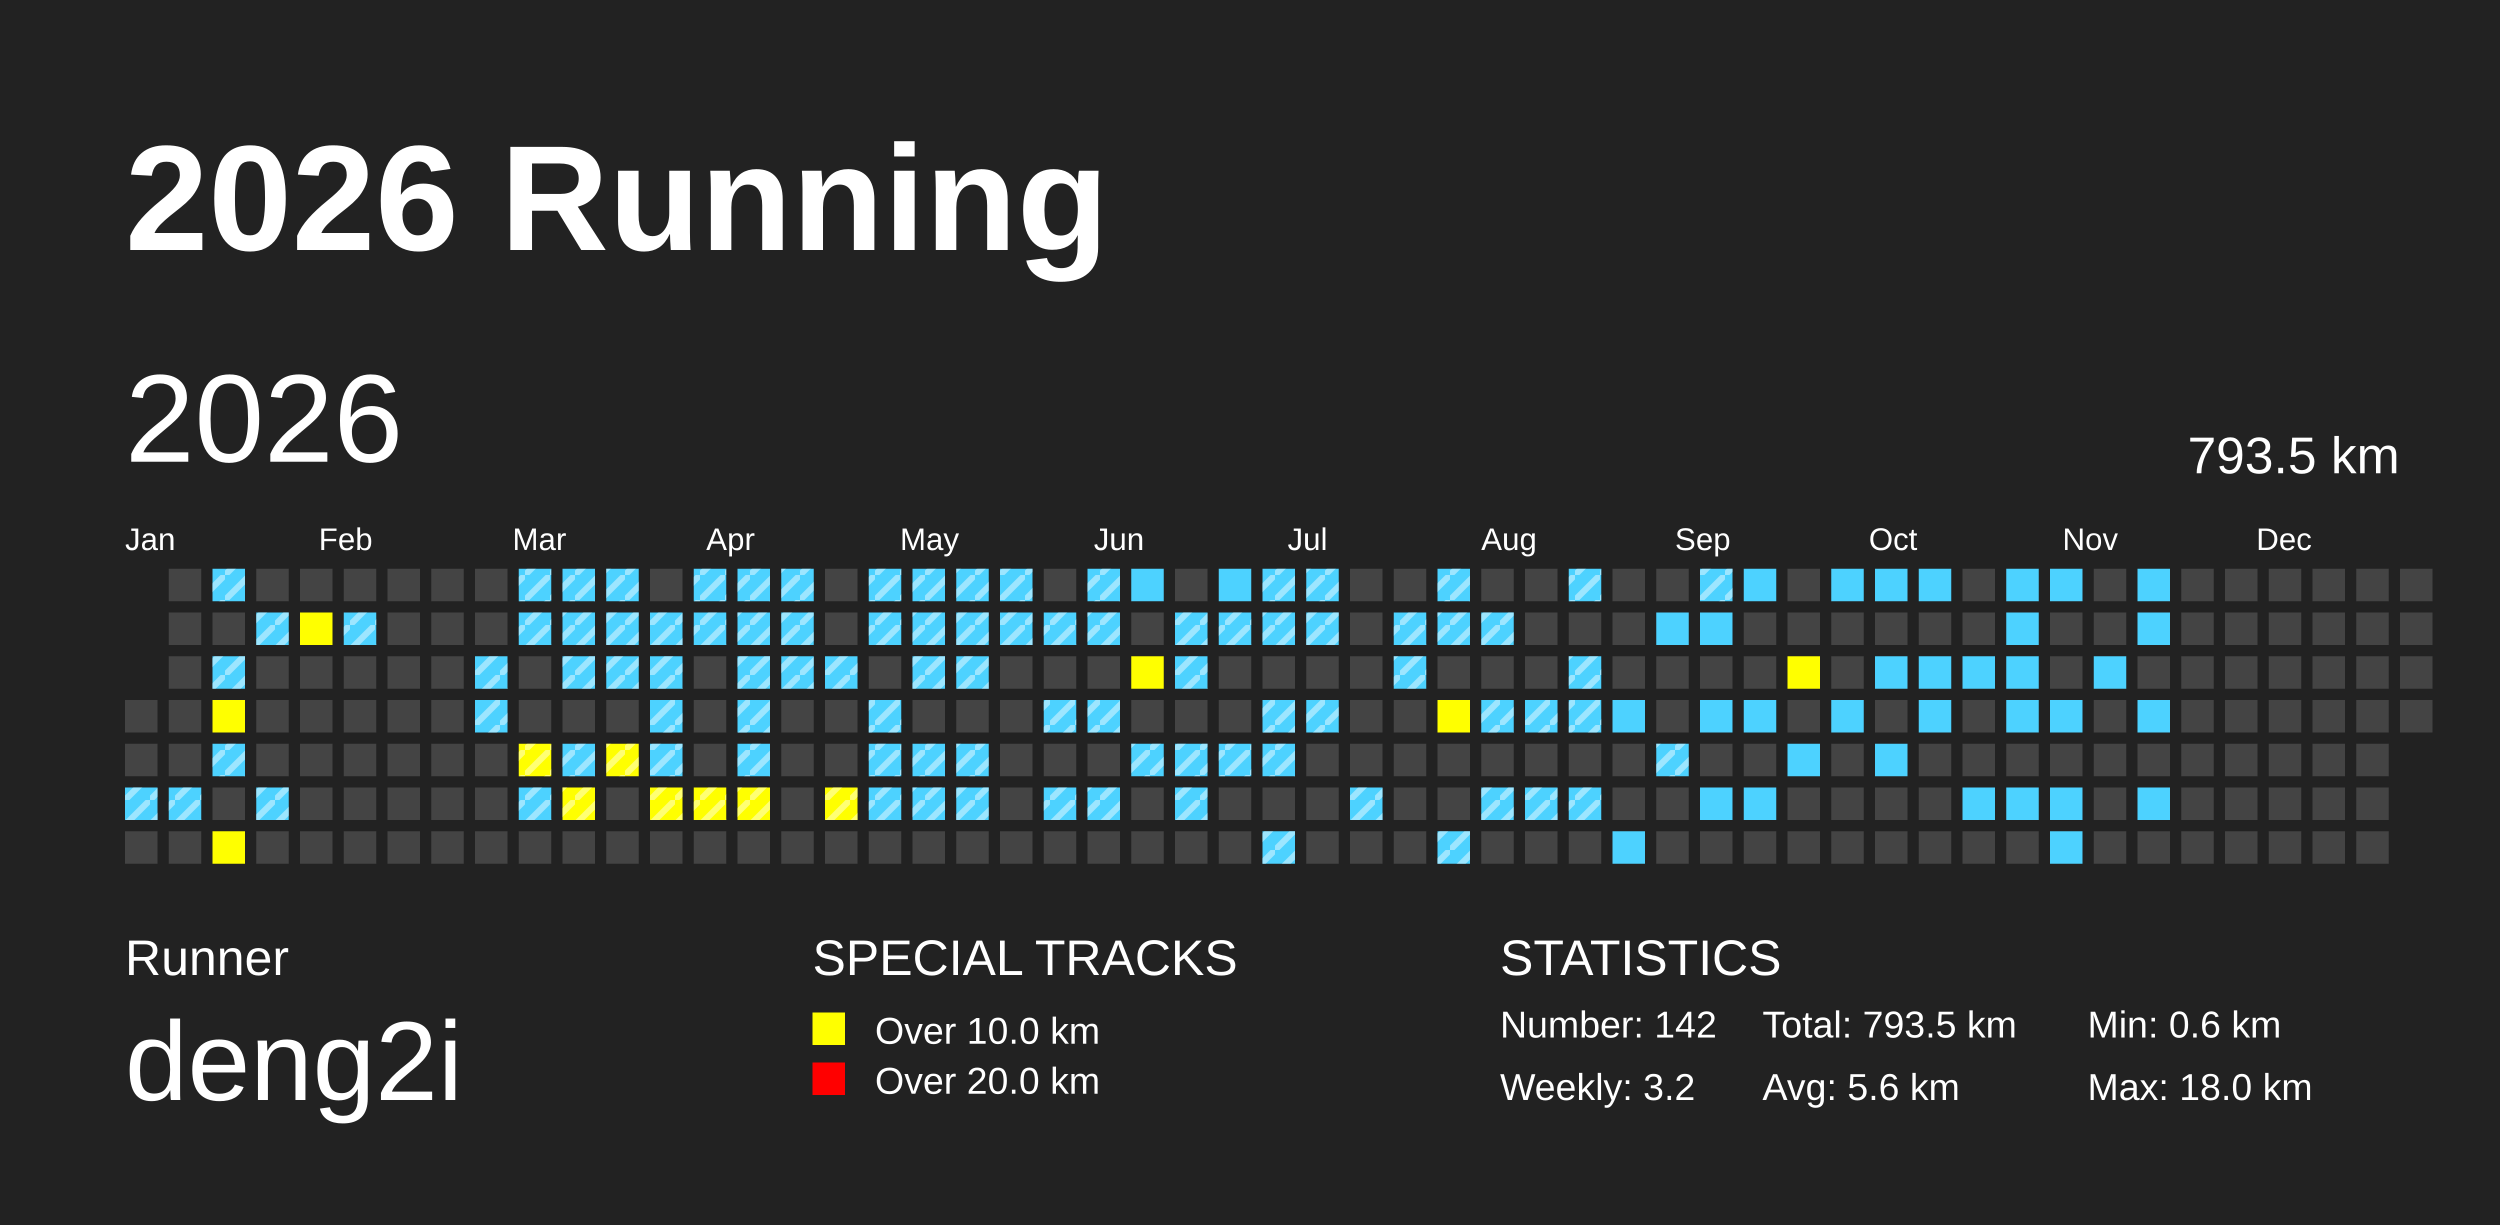
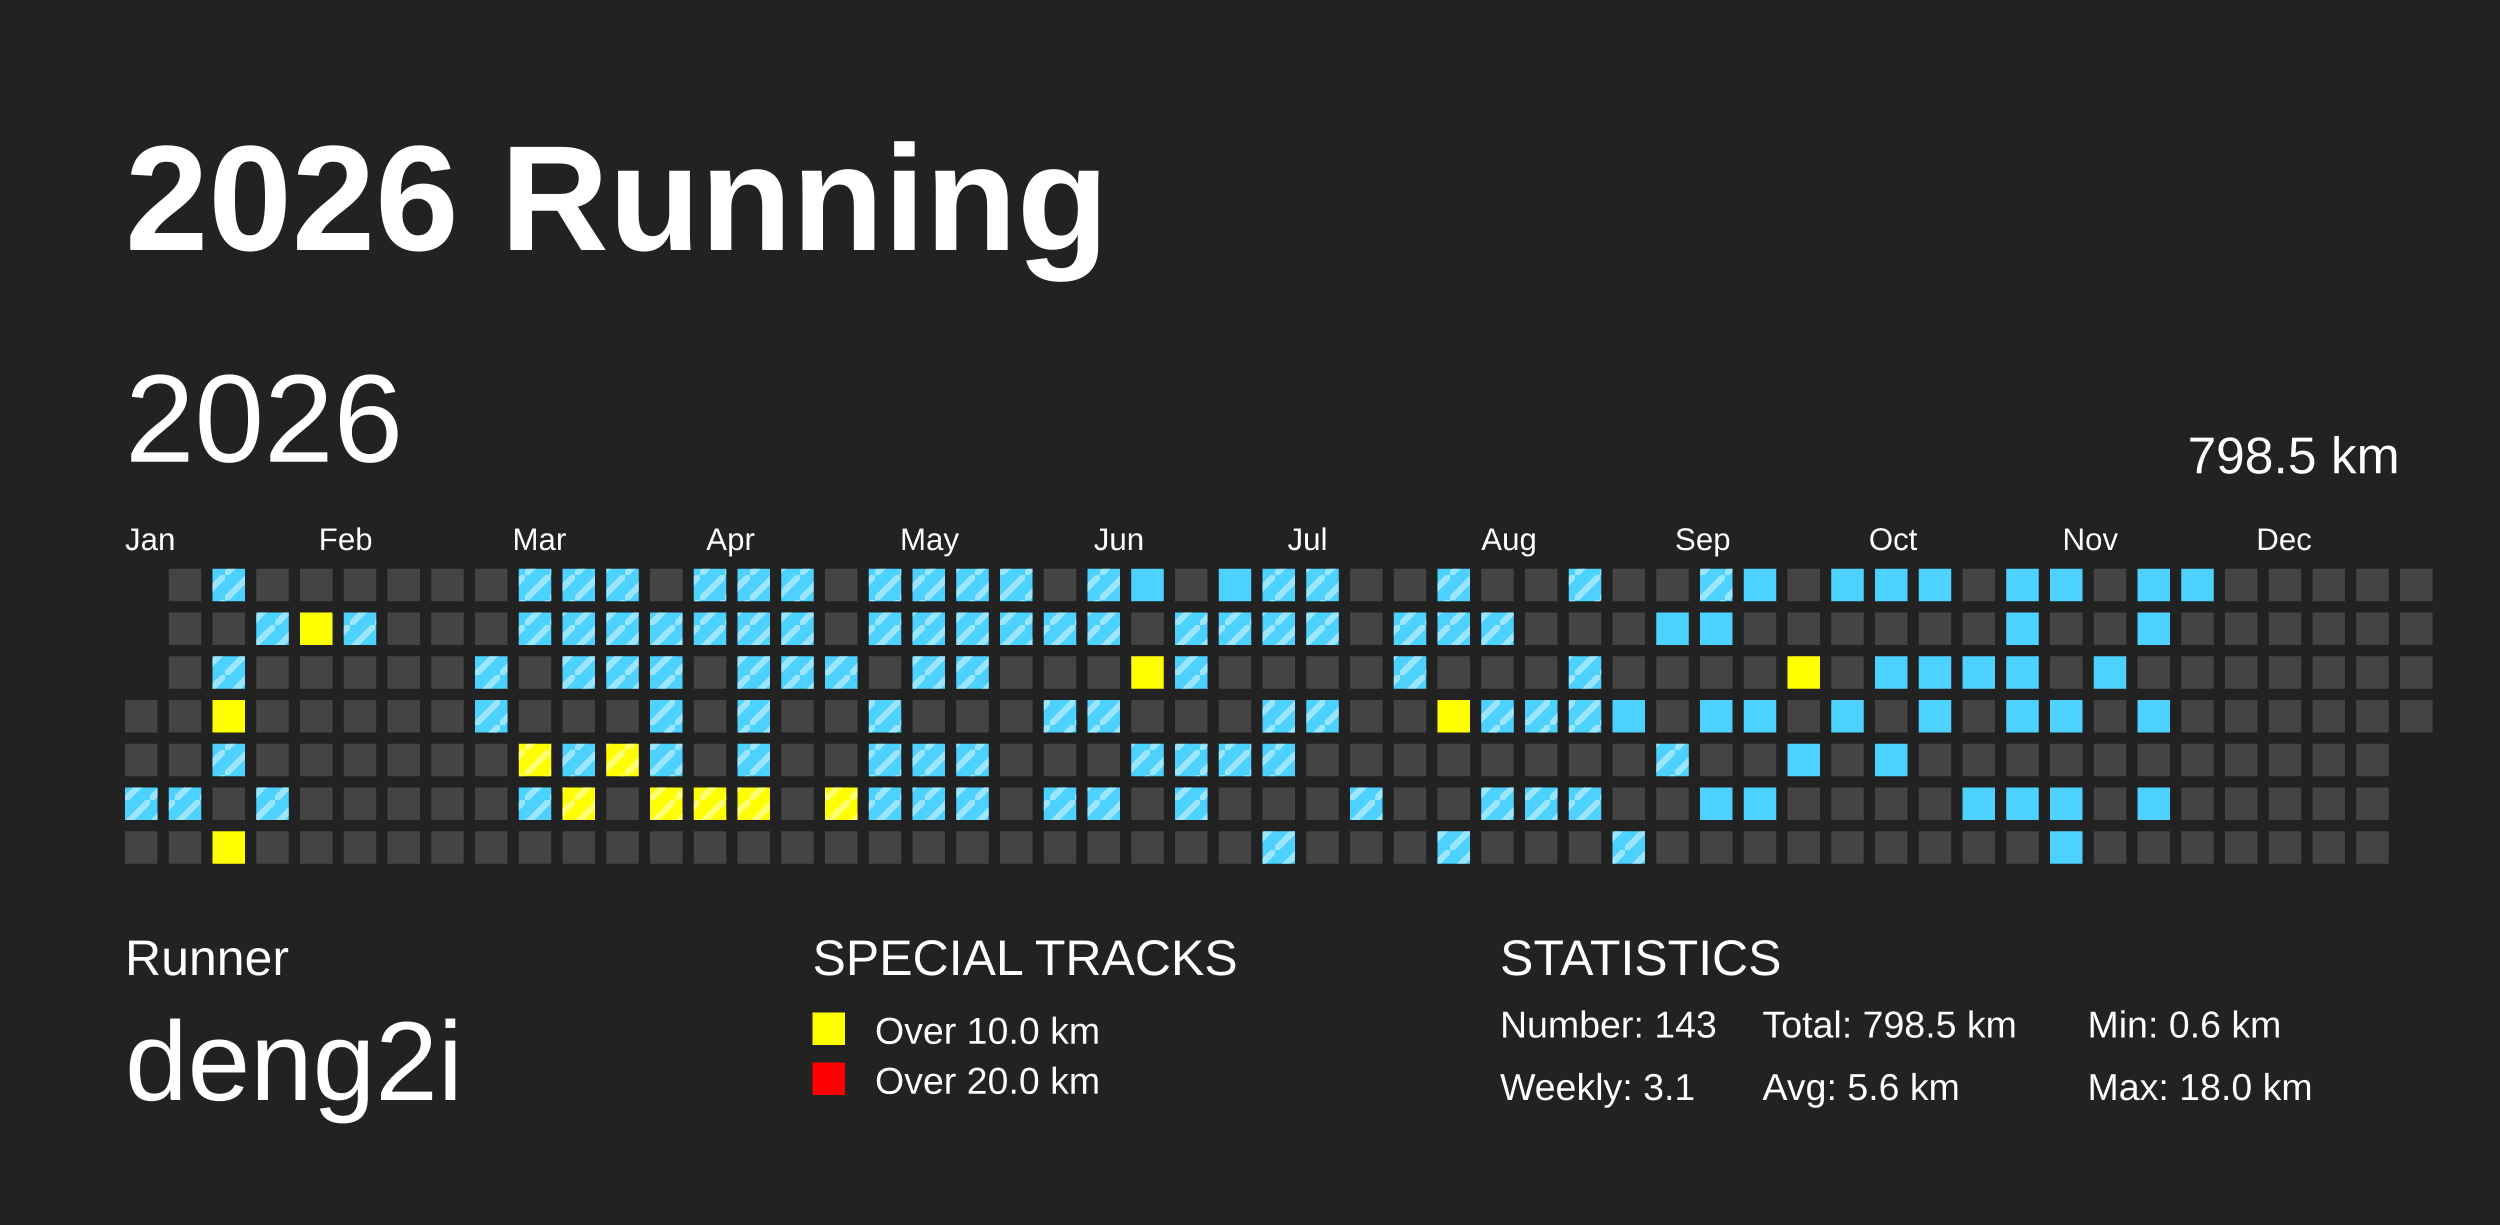
<svg xmlns="http://www.w3.org/2000/svg" baseProfile="full" height="98mm" version="1.1" viewBox="0,0,200,98" width="200mm">
  <defs>
    <pattern height="2" id="indoor-stripe" patternUnits="userSpaceOnUse" width="2">
      <line stroke="white" stroke-opacity="0.45" stroke-width="0.5" x1="0" x2="2" y1="2" y2="0" />
    </pattern>
  </defs>
  <rect fill="#222222" height="98" width="200" x="0" y="0" />
  <text fill="#FFFFFF" style="font-size:12px; font-family:Arial; font-weight:bold;" x="10" y="20">2026 Running</text>
  <text fill="#FFFFFF" style="font-size:4px; font-family:Arial" x="10" y="78">Runner</text>
  <text fill="#FFFFFF" style="font-size:9px; font-family:Arial" x="10" y="88">deng2i</text>
  <text fill="#FFFFFF" style="font-size:4px; font-family:Arial" x="65" y="78">SPECIAL TRACKS</text>
  <rect fill="yellow" height="2.6" width="2.6" x="65" y="81" />
  <text fill="#FFFFFF" style="font-size:3px; font-family:Arial" x="70" y="83.5">Over 10.0 km</text>
  <rect fill="red" height="2.6" width="2.6" x="65" y="85" />
  <text fill="#FFFFFF" style="font-size:3px; font-family:Arial" x="70" y="87.5">Over 20.0 km</text>
  <text fill="#FFFFFF" style="font-size:4px; font-family:Arial" x="120" y="78">STATISTICS</text>
-   <text fill="#FFFFFF" style="font-size:3px; font-family:Arial" x="120" y="83">Number: 142</text>
-   <text fill="#FFFFFF" style="font-size:3px; font-family:Arial" x="120" y="88">Weekly: 3.2</text>
-   <text fill="#FFFFFF" style="font-size:3px; font-family:Arial" x="141" y="83">Total: 793.5 km</text>
+   <text fill="#FFFFFF" style="font-size:3px; font-family:Arial" x="120" y="83">Number: 143</text>
+   <text fill="#FFFFFF" style="font-size:3px; font-family:Arial" x="120" y="88">Weekly: 3.1</text>
+   <text fill="#FFFFFF" style="font-size:3px; font-family:Arial" x="141" y="83">Total: 798.5 km</text>
  <text fill="#FFFFFF" style="font-size:3px; font-family:Arial" x="141" y="88">Avg: 5.6 km</text>
  <text fill="#FFFFFF" style="font-size:3px; font-family:Arial" x="167" y="83">Min: 0.6 km</text>
  <text fill="#FFFFFF" style="font-size:3px; font-family:Arial" x="167" y="88">Max: 18.0 km</text>
  <text dominant-baseline="hanging" fill="#FFFFFF" style="font-size:10.0px; font-family:Arial;" x="10" y="30">2026</text>
-   <text dominant-baseline="hanging" fill="#FFFFFF" style="font-size:4.125px; font-family:Arial;" x="175" y="35">793.5 km</text>
+   <text dominant-baseline="hanging" fill="#FFFFFF" style="font-size:4.125px; font-family:Arial;" x="175" y="35">798.5 km</text>
  <text fill="#FFFFFF" style="font-size:2.5px; font-family:Arial" x="10.0" y="44">Jan</text>
  <text fill="#FFFFFF" style="font-size:2.5px; font-family:Arial" x="25.5" y="44">Feb</text>
  <text fill="#FFFFFF" style="font-size:2.5px; font-family:Arial" x="41.0" y="44">Mar</text>
  <text fill="#FFFFFF" style="font-size:2.5px; font-family:Arial" x="56.5" y="44">Apr</text>
  <text fill="#FFFFFF" style="font-size:2.5px; font-family:Arial" x="72.0" y="44">May</text>
  <text fill="#FFFFFF" style="font-size:2.5px; font-family:Arial" x="87.5" y="44">Jun</text>
  <text fill="#FFFFFF" style="font-size:2.5px; font-family:Arial" x="103.0" y="44">Jul</text>
  <text fill="#FFFFFF" style="font-size:2.5px; font-family:Arial" x="118.5" y="44">Aug</text>
  <text fill="#FFFFFF" style="font-size:2.5px; font-family:Arial" x="134.0" y="44">Sep</text>
  <text fill="#FFFFFF" style="font-size:2.5px; font-family:Arial" x="149.5" y="44">Oct</text>
  <text fill="#FFFFFF" style="font-size:2.5px; font-family:Arial" x="165.0" y="44">Nov</text>
  <text fill="#FFFFFF" style="font-size:2.5px; font-family:Arial" x="180.5" y="44">Dec</text>
  <rect fill="#444444" height="2.6" width="2.6" x="10.0" y="56.0" />
  <rect fill="#444444" height="2.6" width="2.6" x="10.0" y="59.5" />
  <rect fill="#4DD2FF" height="2.6" width="2.6" x="10.0" y="63.0" />
  <rect fill="url(#indoor-stripe)" height="2.6" style="pointer-events: none;" width="2.6" x="10.0" y="63.0" />
  <rect fill="#444444" height="2.6" width="2.6" x="10.0" y="66.5" />
  <rect fill="#444444" height="2.6" width="2.6" x="13.5" y="45.5" />
  <rect fill="#444444" height="2.6" width="2.6" x="13.5" y="49.0" />
  <rect fill="#444444" height="2.6" width="2.6" x="13.5" y="52.5" />
  <rect fill="#444444" height="2.6" width="2.6" x="13.5" y="56.0" />
  <rect fill="#444444" height="2.6" width="2.6" x="13.5" y="59.5" />
  <rect fill="#4DD2FF" height="2.6" width="2.6" x="13.5" y="63.0" />
  <rect fill="url(#indoor-stripe)" height="2.6" style="pointer-events: none;" width="2.6" x="13.5" y="63.0" />
  <rect fill="#444444" height="2.6" width="2.6" x="13.5" y="66.5" />
  <rect fill="#4DD2FF" height="2.6" width="2.6" x="17.0" y="45.5" />
  <rect fill="url(#indoor-stripe)" height="2.6" style="pointer-events: none;" width="2.6" x="17.0" y="45.5" />
  <rect fill="#444444" height="2.6" width="2.6" x="17.0" y="49.0" />
  <rect fill="#4DD2FF" height="2.6" width="2.6" x="17.0" y="52.5" />
  <rect fill="url(#indoor-stripe)" height="2.6" style="pointer-events: none;" width="2.6" x="17.0" y="52.5" />
  <rect fill="yellow" height="2.6" width="2.6" x="17.0" y="56.0" />
  <rect fill="#4DD2FF" height="2.6" width="2.6" x="17.0" y="59.5" />
  <rect fill="url(#indoor-stripe)" height="2.6" style="pointer-events: none;" width="2.6" x="17.0" y="59.5" />
  <rect fill="#444444" height="2.6" width="2.6" x="17.0" y="63.0" />
  <rect fill="yellow" height="2.6" width="2.6" x="17.0" y="66.5" />
  <rect fill="#444444" height="2.6" width="2.6" x="20.5" y="45.5" />
  <rect fill="#4DD2FF" height="2.6" width="2.6" x="20.5" y="49.0" />
  <rect fill="url(#indoor-stripe)" height="2.6" style="pointer-events: none;" width="2.6" x="20.5" y="49.0" />
  <rect fill="#444444" height="2.6" width="2.6" x="20.5" y="52.5" />
  <rect fill="#444444" height="2.6" width="2.6" x="20.5" y="56.0" />
  <rect fill="#444444" height="2.6" width="2.6" x="20.5" y="59.5" />
  <rect fill="#4DD2FF" height="2.6" width="2.6" x="20.5" y="63.0" />
  <rect fill="url(#indoor-stripe)" height="2.6" style="pointer-events: none;" width="2.6" x="20.5" y="63.0" />
  <rect fill="#444444" height="2.6" width="2.6" x="20.5" y="66.5" />
  <rect fill="#444444" height="2.6" width="2.6" x="24.0" y="45.5" />
  <rect fill="yellow" height="2.6" width="2.6" x="24.0" y="49.0" />
  <rect fill="#444444" height="2.6" width="2.6" x="24.0" y="52.5" />
  <rect fill="#444444" height="2.6" width="2.6" x="24.0" y="56.0" />
  <rect fill="#444444" height="2.6" width="2.6" x="24.0" y="59.5" />
  <rect fill="#444444" height="2.6" width="2.6" x="24.0" y="63.0" />
  <rect fill="#444444" height="2.6" width="2.6" x="24.0" y="66.5" />
  <rect fill="#444444" height="2.6" width="2.6" x="27.5" y="45.5" />
  <rect fill="#4DD2FF" height="2.6" width="2.6" x="27.5" y="49.0" />
  <rect fill="url(#indoor-stripe)" height="2.6" style="pointer-events: none;" width="2.6" x="27.5" y="49.0" />
  <rect fill="#444444" height="2.6" width="2.6" x="27.5" y="52.5" />
  <rect fill="#444444" height="2.6" width="2.6" x="27.5" y="56.0" />
  <rect fill="#444444" height="2.6" width="2.6" x="27.5" y="59.5" />
  <rect fill="#444444" height="2.6" width="2.6" x="27.5" y="63.0" />
  <rect fill="#444444" height="2.6" width="2.6" x="27.5" y="66.5" />
  <rect fill="#444444" height="2.6" width="2.6" x="31.0" y="45.5" />
  <rect fill="#444444" height="2.6" width="2.6" x="31.0" y="49.0" />
  <rect fill="#444444" height="2.6" width="2.6" x="31.0" y="52.5" />
  <rect fill="#444444" height="2.6" width="2.6" x="31.0" y="56.0" />
  <rect fill="#444444" height="2.6" width="2.6" x="31.0" y="59.5" />
  <rect fill="#444444" height="2.6" width="2.6" x="31.0" y="63.0" />
  <rect fill="#444444" height="2.6" width="2.6" x="31.0" y="66.5" />
  <rect fill="#444444" height="2.6" width="2.6" x="34.5" y="45.5" />
  <rect fill="#444444" height="2.6" width="2.6" x="34.5" y="49.0" />
  <rect fill="#444444" height="2.6" width="2.6" x="34.5" y="52.5" />
  <rect fill="#444444" height="2.6" width="2.6" x="34.5" y="56.0" />
  <rect fill="#444444" height="2.6" width="2.6" x="34.5" y="59.5" />
  <rect fill="#444444" height="2.6" width="2.6" x="34.5" y="63.0" />
  <rect fill="#444444" height="2.6" width="2.6" x="34.5" y="66.5" />
  <rect fill="#444444" height="2.6" width="2.6" x="38.0" y="45.5" />
  <rect fill="#444444" height="2.6" width="2.6" x="38.0" y="49.0" />
  <rect fill="#4DD2FF" height="2.6" width="2.6" x="38.0" y="52.5" />
  <rect fill="url(#indoor-stripe)" height="2.6" style="pointer-events: none;" width="2.6" x="38.0" y="52.5" />
  <rect fill="#4DD2FF" height="2.6" width="2.6" x="38.0" y="56.0" />
  <rect fill="url(#indoor-stripe)" height="2.6" style="pointer-events: none;" width="2.6" x="38.0" y="56.0" />
  <rect fill="#444444" height="2.6" width="2.6" x="38.0" y="59.5" />
  <rect fill="#444444" height="2.6" width="2.6" x="38.0" y="63.0" />
  <rect fill="#444444" height="2.6" width="2.6" x="38.0" y="66.5" />
  <rect fill="#4DD2FF" height="2.6" width="2.6" x="41.5" y="45.5" />
  <rect fill="url(#indoor-stripe)" height="2.6" style="pointer-events: none;" width="2.6" x="41.5" y="45.5" />
  <rect fill="#4DD2FF" height="2.6" width="2.6" x="41.5" y="49.0" />
  <rect fill="url(#indoor-stripe)" height="2.6" style="pointer-events: none;" width="2.6" x="41.5" y="49.0" />
  <rect fill="#444444" height="2.6" width="2.6" x="41.5" y="52.5" />
  <rect fill="#444444" height="2.6" width="2.6" x="41.5" y="56.0" />
  <rect fill="yellow" height="2.6" width="2.6" x="41.5" y="59.5" />
  <rect fill="url(#indoor-stripe)" height="2.6" style="pointer-events: none;" width="2.6" x="41.5" y="59.5" />
  <rect fill="#4DD2FF" height="2.6" width="2.6" x="41.5" y="63.0" />
  <rect fill="url(#indoor-stripe)" height="2.6" style="pointer-events: none;" width="2.6" x="41.5" y="63.0" />
  <rect fill="#444444" height="2.6" width="2.6" x="41.5" y="66.5" />
  <rect fill="#4DD2FF" height="2.6" width="2.6" x="45.0" y="45.5" />
  <rect fill="url(#indoor-stripe)" height="2.6" style="pointer-events: none;" width="2.6" x="45.0" y="45.5" />
  <rect fill="#4DD2FF" height="2.6" width="2.6" x="45.0" y="49.0" />
  <rect fill="url(#indoor-stripe)" height="2.6" style="pointer-events: none;" width="2.6" x="45.0" y="49.0" />
  <rect fill="#4DD2FF" height="2.6" width="2.6" x="45.0" y="52.5" />
  <rect fill="url(#indoor-stripe)" height="2.6" style="pointer-events: none;" width="2.6" x="45.0" y="52.5" />
  <rect fill="#444444" height="2.6" width="2.6" x="45.0" y="56.0" />
  <rect fill="#4DD2FF" height="2.6" width="2.6" x="45.0" y="59.5" />
  <rect fill="url(#indoor-stripe)" height="2.6" style="pointer-events: none;" width="2.6" x="45.0" y="59.5" />
  <rect fill="yellow" height="2.6" width="2.6" x="45.0" y="63.0" />
  <rect fill="url(#indoor-stripe)" height="2.6" style="pointer-events: none;" width="2.6" x="45.0" y="63.0" />
  <rect fill="#444444" height="2.6" width="2.6" x="45.0" y="66.5" />
  <rect fill="#4DD2FF" height="2.6" width="2.6" x="48.5" y="45.5" />
  <rect fill="url(#indoor-stripe)" height="2.6" style="pointer-events: none;" width="2.6" x="48.5" y="45.5" />
  <rect fill="#4DD2FF" height="2.6" width="2.6" x="48.5" y="49.0" />
  <rect fill="url(#indoor-stripe)" height="2.6" style="pointer-events: none;" width="2.6" x="48.5" y="49.0" />
  <rect fill="#4DD2FF" height="2.6" width="2.6" x="48.5" y="52.5" />
  <rect fill="url(#indoor-stripe)" height="2.6" style="pointer-events: none;" width="2.6" x="48.5" y="52.5" />
  <rect fill="#444444" height="2.6" width="2.6" x="48.5" y="56.0" />
  <rect fill="yellow" height="2.6" width="2.6" x="48.5" y="59.5" />
  <rect fill="url(#indoor-stripe)" height="2.6" style="pointer-events: none;" width="2.6" x="48.5" y="59.5" />
  <rect fill="#444444" height="2.6" width="2.6" x="48.5" y="63.0" />
  <rect fill="#444444" height="2.6" width="2.6" x="48.5" y="66.5" />
  <rect fill="#444444" height="2.6" width="2.6" x="52.0" y="45.5" />
  <rect fill="#4DD2FF" height="2.6" width="2.6" x="52.0" y="49.0" />
  <rect fill="url(#indoor-stripe)" height="2.6" style="pointer-events: none;" width="2.6" x="52.0" y="49.0" />
  <rect fill="#4DD2FF" height="2.6" width="2.6" x="52.0" y="52.5" />
  <rect fill="url(#indoor-stripe)" height="2.6" style="pointer-events: none;" width="2.6" x="52.0" y="52.5" />
  <rect fill="#4DD2FF" height="2.6" width="2.6" x="52.0" y="56.0" />
  <rect fill="url(#indoor-stripe)" height="2.6" style="pointer-events: none;" width="2.6" x="52.0" y="56.0" />
  <rect fill="#4DD2FF" height="2.6" width="2.6" x="52.0" y="59.5" />
  <rect fill="url(#indoor-stripe)" height="2.6" style="pointer-events: none;" width="2.6" x="52.0" y="59.5" />
  <rect fill="yellow" height="2.6" width="2.6" x="52.0" y="63.0" />
  <rect fill="url(#indoor-stripe)" height="2.6" style="pointer-events: none;" width="2.6" x="52.0" y="63.0" />
  <rect fill="#444444" height="2.6" width="2.6" x="52.0" y="66.5" />
  <rect fill="#4DD2FF" height="2.6" width="2.6" x="55.5" y="45.5" />
  <rect fill="url(#indoor-stripe)" height="2.6" style="pointer-events: none;" width="2.6" x="55.5" y="45.5" />
  <rect fill="#4DD2FF" height="2.6" width="2.6" x="55.5" y="49.0" />
  <rect fill="url(#indoor-stripe)" height="2.6" style="pointer-events: none;" width="2.6" x="55.5" y="49.0" />
  <rect fill="#444444" height="2.6" width="2.6" x="55.5" y="52.5" />
  <rect fill="#444444" height="2.6" width="2.6" x="55.5" y="56.0" />
  <rect fill="#444444" height="2.6" width="2.6" x="55.5" y="59.5" />
  <rect fill="yellow" height="2.6" width="2.6" x="55.5" y="63.0" />
  <rect fill="url(#indoor-stripe)" height="2.6" style="pointer-events: none;" width="2.6" x="55.5" y="63.0" />
  <rect fill="#444444" height="2.6" width="2.6" x="55.5" y="66.5" />
  <rect fill="#4DD2FF" height="2.6" width="2.6" x="59.0" y="45.5" />
  <rect fill="url(#indoor-stripe)" height="2.6" style="pointer-events: none;" width="2.6" x="59.0" y="45.5" />
  <rect fill="#4DD2FF" height="2.6" width="2.6" x="59.0" y="49.0" />
  <rect fill="url(#indoor-stripe)" height="2.6" style="pointer-events: none;" width="2.6" x="59.0" y="49.0" />
  <rect fill="#4DD2FF" height="2.6" width="2.6" x="59.0" y="52.5" />
  <rect fill="url(#indoor-stripe)" height="2.6" style="pointer-events: none;" width="2.6" x="59.0" y="52.5" />
  <rect fill="#4DD2FF" height="2.6" width="2.6" x="59.0" y="56.0" />
  <rect fill="url(#indoor-stripe)" height="2.6" style="pointer-events: none;" width="2.6" x="59.0" y="56.0" />
  <rect fill="#4DD2FF" height="2.6" width="2.6" x="59.0" y="59.5" />
  <rect fill="url(#indoor-stripe)" height="2.6" style="pointer-events: none;" width="2.6" x="59.0" y="59.5" />
  <rect fill="yellow" height="2.6" width="2.6" x="59.0" y="63.0" />
  <rect fill="url(#indoor-stripe)" height="2.6" style="pointer-events: none;" width="2.6" x="59.0" y="63.0" />
  <rect fill="#444444" height="2.6" width="2.6" x="59.0" y="66.5" />
  <rect fill="#4DD2FF" height="2.6" width="2.6" x="62.5" y="45.5" />
  <rect fill="url(#indoor-stripe)" height="2.6" style="pointer-events: none;" width="2.6" x="62.5" y="45.5" />
  <rect fill="#4DD2FF" height="2.6" width="2.6" x="62.5" y="49.0" />
  <rect fill="url(#indoor-stripe)" height="2.6" style="pointer-events: none;" width="2.6" x="62.5" y="49.0" />
  <rect fill="#4DD2FF" height="2.6" width="2.6" x="62.5" y="52.5" />
  <rect fill="url(#indoor-stripe)" height="2.6" style="pointer-events: none;" width="2.6" x="62.5" y="52.5" />
  <rect fill="#444444" height="2.6" width="2.6" x="62.5" y="56.0" />
  <rect fill="#444444" height="2.6" width="2.6" x="62.5" y="59.5" />
  <rect fill="#444444" height="2.6" width="2.6" x="62.5" y="63.0" />
  <rect fill="#444444" height="2.6" width="2.6" x="62.5" y="66.5" />
  <rect fill="#444444" height="2.6" width="2.6" x="66.0" y="45.5" />
  <rect fill="#444444" height="2.6" width="2.6" x="66.0" y="49.0" />
  <rect fill="#4DD2FF" height="2.6" width="2.6" x="66.0" y="52.5" />
  <rect fill="url(#indoor-stripe)" height="2.6" style="pointer-events: none;" width="2.6" x="66.0" y="52.5" />
  <rect fill="#444444" height="2.6" width="2.6" x="66.0" y="56.0" />
  <rect fill="#444444" height="2.6" width="2.6" x="66.0" y="59.5" />
  <rect fill="yellow" height="2.6" width="2.6" x="66.0" y="63.0" />
  <rect fill="url(#indoor-stripe)" height="2.6" style="pointer-events: none;" width="2.6" x="66.0" y="63.0" />
  <rect fill="#444444" height="2.6" width="2.6" x="66.0" y="66.5" />
  <rect fill="#4DD2FF" height="2.6" width="2.6" x="69.5" y="45.5" />
  <rect fill="url(#indoor-stripe)" height="2.6" style="pointer-events: none;" width="2.6" x="69.5" y="45.5" />
  <rect fill="#4DD2FF" height="2.6" width="2.6" x="69.5" y="49.0" />
  <rect fill="url(#indoor-stripe)" height="2.6" style="pointer-events: none;" width="2.6" x="69.5" y="49.0" />
  <rect fill="#444444" height="2.6" width="2.6" x="69.5" y="52.5" />
  <rect fill="#4DD2FF" height="2.6" width="2.6" x="69.5" y="56.0" />
  <rect fill="url(#indoor-stripe)" height="2.6" style="pointer-events: none;" width="2.6" x="69.5" y="56.0" />
  <rect fill="#4DD2FF" height="2.6" width="2.6" x="69.5" y="59.5" />
  <rect fill="url(#indoor-stripe)" height="2.6" style="pointer-events: none;" width="2.6" x="69.5" y="59.5" />
  <rect fill="#4DD2FF" height="2.6" width="2.6" x="69.5" y="63.0" />
  <rect fill="url(#indoor-stripe)" height="2.6" style="pointer-events: none;" width="2.6" x="69.5" y="63.0" />
  <rect fill="#444444" height="2.6" width="2.6" x="69.5" y="66.5" />
  <rect fill="#4DD2FF" height="2.6" width="2.6" x="73.0" y="45.5" />
  <rect fill="url(#indoor-stripe)" height="2.6" style="pointer-events: none;" width="2.6" x="73.0" y="45.5" />
  <rect fill="#4DD2FF" height="2.6" width="2.6" x="73.0" y="49.0" />
  <rect fill="url(#indoor-stripe)" height="2.6" style="pointer-events: none;" width="2.6" x="73.0" y="49.0" />
  <rect fill="#4DD2FF" height="2.6" width="2.6" x="73.0" y="52.5" />
  <rect fill="url(#indoor-stripe)" height="2.6" style="pointer-events: none;" width="2.6" x="73.0" y="52.5" />
  <rect fill="#444444" height="2.6" width="2.6" x="73.0" y="56.0" />
  <rect fill="#4DD2FF" height="2.6" width="2.6" x="73.0" y="59.5" />
  <rect fill="url(#indoor-stripe)" height="2.6" style="pointer-events: none;" width="2.6" x="73.0" y="59.5" />
  <rect fill="#4DD2FF" height="2.6" width="2.6" x="73.0" y="63.0" />
  <rect fill="url(#indoor-stripe)" height="2.6" style="pointer-events: none;" width="2.6" x="73.0" y="63.0" />
  <rect fill="#444444" height="2.6" width="2.6" x="73.0" y="66.5" />
  <rect fill="#4DD2FF" height="2.6" width="2.6" x="76.5" y="45.5" />
  <rect fill="url(#indoor-stripe)" height="2.6" style="pointer-events: none;" width="2.6" x="76.5" y="45.5" />
  <rect fill="#4DD2FF" height="2.6" width="2.6" x="76.5" y="49.0" />
  <rect fill="url(#indoor-stripe)" height="2.6" style="pointer-events: none;" width="2.6" x="76.5" y="49.0" />
  <rect fill="#4DD2FF" height="2.6" width="2.6" x="76.5" y="52.5" />
  <rect fill="url(#indoor-stripe)" height="2.6" style="pointer-events: none;" width="2.6" x="76.5" y="52.5" />
  <rect fill="#444444" height="2.6" width="2.6" x="76.5" y="56.0" />
  <rect fill="#4DD2FF" height="2.6" width="2.6" x="76.5" y="59.5" />
  <rect fill="url(#indoor-stripe)" height="2.6" style="pointer-events: none;" width="2.6" x="76.5" y="59.5" />
  <rect fill="#4DD2FF" height="2.6" width="2.6" x="76.5" y="63.0" />
  <rect fill="url(#indoor-stripe)" height="2.6" style="pointer-events: none;" width="2.6" x="76.5" y="63.0" />
  <rect fill="#444444" height="2.6" width="2.6" x="76.5" y="66.5" />
  <rect fill="#4DD2FF" height="2.6" width="2.6" x="80.0" y="45.5" />
  <rect fill="url(#indoor-stripe)" height="2.6" style="pointer-events: none;" width="2.6" x="80.0" y="45.5" />
  <rect fill="#4DD2FF" height="2.6" width="2.6" x="80.0" y="49.0" />
  <rect fill="url(#indoor-stripe)" height="2.6" style="pointer-events: none;" width="2.6" x="80.0" y="49.0" />
  <rect fill="#444444" height="2.6" width="2.6" x="80.0" y="52.5" />
  <rect fill="#444444" height="2.6" width="2.6" x="80.0" y="56.0" />
  <rect fill="#444444" height="2.6" width="2.6" x="80.0" y="59.5" />
  <rect fill="#444444" height="2.6" width="2.6" x="80.0" y="63.0" />
  <rect fill="#444444" height="2.6" width="2.6" x="80.0" y="66.5" />
  <rect fill="#444444" height="2.6" width="2.6" x="83.5" y="45.5" />
  <rect fill="#4DD2FF" height="2.6" width="2.6" x="83.5" y="49.0" />
  <rect fill="url(#indoor-stripe)" height="2.6" style="pointer-events: none;" width="2.6" x="83.5" y="49.0" />
  <rect fill="#444444" height="2.6" width="2.6" x="83.5" y="52.5" />
  <rect fill="#4DD2FF" height="2.6" width="2.6" x="83.5" y="56.0" />
  <rect fill="url(#indoor-stripe)" height="2.6" style="pointer-events: none;" width="2.6" x="83.5" y="56.0" />
  <rect fill="#444444" height="2.6" width="2.6" x="83.5" y="59.5" />
  <rect fill="#4DD2FF" height="2.6" width="2.6" x="83.5" y="63.0" />
  <rect fill="url(#indoor-stripe)" height="2.6" style="pointer-events: none;" width="2.6" x="83.5" y="63.0" />
  <rect fill="#444444" height="2.6" width="2.6" x="83.5" y="66.5" />
  <rect fill="#4DD2FF" height="2.6" width="2.6" x="87.0" y="45.5" />
  <rect fill="url(#indoor-stripe)" height="2.6" style="pointer-events: none;" width="2.6" x="87.0" y="45.5" />
  <rect fill="#4DD2FF" height="2.6" width="2.6" x="87.0" y="49.0" />
  <rect fill="url(#indoor-stripe)" height="2.6" style="pointer-events: none;" width="2.6" x="87.0" y="49.0" />
  <rect fill="#444444" height="2.6" width="2.6" x="87.0" y="52.5" />
  <rect fill="#4DD2FF" height="2.6" width="2.6" x="87.0" y="56.0" />
  <rect fill="url(#indoor-stripe)" height="2.6" style="pointer-events: none;" width="2.6" x="87.0" y="56.0" />
  <rect fill="#444444" height="2.6" width="2.6" x="87.0" y="59.5" />
  <rect fill="#4DD2FF" height="2.6" width="2.6" x="87.0" y="63.0" />
  <rect fill="url(#indoor-stripe)" height="2.6" style="pointer-events: none;" width="2.6" x="87.0" y="63.0" />
  <rect fill="#444444" height="2.6" width="2.6" x="87.0" y="66.5" />
  <rect fill="#4DD2FF" height="2.6" width="2.6" x="90.5" y="45.5" />
  <rect fill="#444444" height="2.6" width="2.6" x="90.5" y="49.0" />
  <rect fill="yellow" height="2.6" width="2.6" x="90.5" y="52.5" />
  <rect fill="#444444" height="2.6" width="2.6" x="90.5" y="56.0" />
  <rect fill="#4DD2FF" height="2.6" width="2.6" x="90.5" y="59.5" />
  <rect fill="url(#indoor-stripe)" height="2.6" style="pointer-events: none;" width="2.6" x="90.5" y="59.5" />
  <rect fill="#444444" height="2.6" width="2.6" x="90.5" y="63.0" />
  <rect fill="#444444" height="2.6" width="2.6" x="90.5" y="66.5" />
  <rect fill="#444444" height="2.6" width="2.6" x="94.0" y="45.5" />
  <rect fill="#4DD2FF" height="2.6" width="2.6" x="94.0" y="49.0" />
  <rect fill="url(#indoor-stripe)" height="2.6" style="pointer-events: none;" width="2.6" x="94.0" y="49.0" />
  <rect fill="#4DD2FF" height="2.6" width="2.6" x="94.0" y="52.5" />
  <rect fill="url(#indoor-stripe)" height="2.6" style="pointer-events: none;" width="2.6" x="94.0" y="52.5" />
  <rect fill="#444444" height="2.6" width="2.6" x="94.0" y="56.0" />
  <rect fill="#4DD2FF" height="2.6" width="2.6" x="94.0" y="59.5" />
  <rect fill="url(#indoor-stripe)" height="2.6" style="pointer-events: none;" width="2.6" x="94.0" y="59.5" />
  <rect fill="#4DD2FF" height="2.6" width="2.6" x="94.0" y="63.0" />
  <rect fill="url(#indoor-stripe)" height="2.6" style="pointer-events: none;" width="2.6" x="94.0" y="63.0" />
  <rect fill="#444444" height="2.6" width="2.6" x="94.0" y="66.5" />
  <rect fill="#4DD2FF" height="2.6" width="2.6" x="97.5" y="45.5" />
  <rect fill="#4DD2FF" height="2.6" width="2.6" x="97.5" y="49.0" />
  <rect fill="url(#indoor-stripe)" height="2.6" style="pointer-events: none;" width="2.6" x="97.5" y="49.0" />
  <rect fill="#444444" height="2.6" width="2.6" x="97.5" y="52.5" />
  <rect fill="#444444" height="2.6" width="2.6" x="97.5" y="56.0" />
  <rect fill="#4DD2FF" height="2.6" width="2.6" x="97.5" y="59.5" />
  <rect fill="url(#indoor-stripe)" height="2.6" style="pointer-events: none;" width="2.6" x="97.5" y="59.5" />
  <rect fill="#444444" height="2.6" width="2.6" x="97.5" y="63.0" />
  <rect fill="#444444" height="2.6" width="2.6" x="97.5" y="66.5" />
  <rect fill="#4DD2FF" height="2.6" width="2.6" x="101.0" y="45.5" />
  <rect fill="url(#indoor-stripe)" height="2.6" style="pointer-events: none;" width="2.6" x="101.0" y="45.5" />
  <rect fill="#4DD2FF" height="2.6" width="2.6" x="101.0" y="49.0" />
  <rect fill="url(#indoor-stripe)" height="2.6" style="pointer-events: none;" width="2.6" x="101.0" y="49.0" />
  <rect fill="#444444" height="2.6" width="2.6" x="101.0" y="52.5" />
  <rect fill="#4DD2FF" height="2.6" width="2.6" x="101.0" y="56.0" />
  <rect fill="url(#indoor-stripe)" height="2.6" style="pointer-events: none;" width="2.6" x="101.0" y="56.0" />
  <rect fill="#4DD2FF" height="2.6" width="2.6" x="101.0" y="59.5" />
  <rect fill="url(#indoor-stripe)" height="2.6" style="pointer-events: none;" width="2.6" x="101.0" y="59.5" />
  <rect fill="#444444" height="2.6" width="2.6" x="101.0" y="63.0" />
  <rect fill="#4DD2FF" height="2.6" width="2.6" x="101.0" y="66.5" />
  <rect fill="url(#indoor-stripe)" height="2.6" style="pointer-events: none;" width="2.6" x="101.0" y="66.5" />
  <rect fill="#4DD2FF" height="2.6" width="2.6" x="104.5" y="45.5" />
  <rect fill="url(#indoor-stripe)" height="2.6" style="pointer-events: none;" width="2.6" x="104.5" y="45.5" />
  <rect fill="#4DD2FF" height="2.6" width="2.6" x="104.5" y="49.0" />
  <rect fill="url(#indoor-stripe)" height="2.6" style="pointer-events: none;" width="2.6" x="104.5" y="49.0" />
  <rect fill="#444444" height="2.6" width="2.6" x="104.5" y="52.5" />
  <rect fill="#4DD2FF" height="2.6" width="2.6" x="104.5" y="56.0" />
  <rect fill="url(#indoor-stripe)" height="2.6" style="pointer-events: none;" width="2.6" x="104.5" y="56.0" />
  <rect fill="#444444" height="2.6" width="2.6" x="104.5" y="59.5" />
  <rect fill="#444444" height="2.6" width="2.6" x="104.5" y="63.0" />
  <rect fill="#444444" height="2.6" width="2.6" x="104.5" y="66.5" />
  <rect fill="#444444" height="2.6" width="2.6" x="108.0" y="45.5" />
  <rect fill="#444444" height="2.6" width="2.6" x="108.0" y="49.0" />
  <rect fill="#444444" height="2.6" width="2.6" x="108.0" y="52.5" />
  <rect fill="#444444" height="2.6" width="2.6" x="108.0" y="56.0" />
  <rect fill="#444444" height="2.6" width="2.6" x="108.0" y="59.5" />
  <rect fill="#4DD2FF" height="2.6" width="2.6" x="108.0" y="63.0" />
  <rect fill="url(#indoor-stripe)" height="2.6" style="pointer-events: none;" width="2.6" x="108.0" y="63.0" />
  <rect fill="#444444" height="2.6" width="2.6" x="108.0" y="66.5" />
  <rect fill="#444444" height="2.6" width="2.6" x="111.5" y="45.5" />
  <rect fill="#4DD2FF" height="2.6" width="2.6" x="111.5" y="49.0" />
  <rect fill="url(#indoor-stripe)" height="2.6" style="pointer-events: none;" width="2.6" x="111.5" y="49.0" />
  <rect fill="#4DD2FF" height="2.6" width="2.6" x="111.5" y="52.5" />
  <rect fill="url(#indoor-stripe)" height="2.6" style="pointer-events: none;" width="2.6" x="111.5" y="52.5" />
  <rect fill="#444444" height="2.6" width="2.6" x="111.5" y="56.0" />
  <rect fill="#444444" height="2.6" width="2.6" x="111.5" y="59.5" />
  <rect fill="#444444" height="2.6" width="2.6" x="111.5" y="63.0" />
  <rect fill="#444444" height="2.6" width="2.6" x="111.5" y="66.5" />
  <rect fill="#4DD2FF" height="2.6" width="2.6" x="115.0" y="45.5" />
  <rect fill="url(#indoor-stripe)" height="2.6" style="pointer-events: none;" width="2.6" x="115.0" y="45.5" />
  <rect fill="#4DD2FF" height="2.6" width="2.6" x="115.0" y="49.0" />
  <rect fill="url(#indoor-stripe)" height="2.6" style="pointer-events: none;" width="2.6" x="115.0" y="49.0" />
  <rect fill="#444444" height="2.6" width="2.6" x="115.0" y="52.5" />
  <rect fill="yellow" height="2.6" width="2.6" x="115.0" y="56.0" />
  <rect fill="#444444" height="2.6" width="2.6" x="115.0" y="59.5" />
  <rect fill="#444444" height="2.6" width="2.6" x="115.0" y="63.0" />
  <rect fill="#4DD2FF" height="2.6" width="2.6" x="115.0" y="66.5" />
  <rect fill="url(#indoor-stripe)" height="2.6" style="pointer-events: none;" width="2.6" x="115.0" y="66.5" />
  <rect fill="#444444" height="2.6" width="2.6" x="118.5" y="45.5" />
  <rect fill="#4DD2FF" height="2.6" width="2.6" x="118.5" y="49.0" />
  <rect fill="url(#indoor-stripe)" height="2.6" style="pointer-events: none;" width="2.6" x="118.5" y="49.0" />
  <rect fill="#444444" height="2.6" width="2.6" x="118.5" y="52.5" />
  <rect fill="#4DD2FF" height="2.6" width="2.6" x="118.5" y="56.0" />
  <rect fill="url(#indoor-stripe)" height="2.6" style="pointer-events: none;" width="2.6" x="118.5" y="56.0" />
  <rect fill="#444444" height="2.6" width="2.6" x="118.5" y="59.5" />
  <rect fill="#4DD2FF" height="2.6" width="2.6" x="118.5" y="63.0" />
  <rect fill="url(#indoor-stripe)" height="2.6" style="pointer-events: none;" width="2.6" x="118.5" y="63.0" />
  <rect fill="#444444" height="2.6" width="2.6" x="118.5" y="66.5" />
  <rect fill="#444444" height="2.6" width="2.6" x="122.0" y="45.5" />
  <rect fill="#444444" height="2.6" width="2.6" x="122.0" y="49.0" />
  <rect fill="#444444" height="2.6" width="2.6" x="122.0" y="52.5" />
  <rect fill="#4DD2FF" height="2.6" width="2.6" x="122.0" y="56.0" />
  <rect fill="url(#indoor-stripe)" height="2.6" style="pointer-events: none;" width="2.6" x="122.0" y="56.0" />
  <rect fill="#444444" height="2.6" width="2.6" x="122.0" y="59.5" />
  <rect fill="#4DD2FF" height="2.6" width="2.6" x="122.0" y="63.0" />
  <rect fill="url(#indoor-stripe)" height="2.6" style="pointer-events: none;" width="2.6" x="122.0" y="63.0" />
  <rect fill="#444444" height="2.6" width="2.6" x="122.0" y="66.5" />
  <rect fill="#4DD2FF" height="2.6" width="2.6" x="125.5" y="45.5" />
  <rect fill="url(#indoor-stripe)" height="2.6" style="pointer-events: none;" width="2.6" x="125.5" y="45.5" />
  <rect fill="#444444" height="2.6" width="2.6" x="125.5" y="49.0" />
  <rect fill="#4DD2FF" height="2.6" width="2.6" x="125.5" y="52.5" />
  <rect fill="url(#indoor-stripe)" height="2.6" style="pointer-events: none;" width="2.6" x="125.5" y="52.5" />
  <rect fill="#4DD2FF" height="2.6" width="2.6" x="125.5" y="56.0" />
  <rect fill="url(#indoor-stripe)" height="2.6" style="pointer-events: none;" width="2.6" x="125.5" y="56.0" />
  <rect fill="#444444" height="2.6" width="2.6" x="125.5" y="59.5" />
  <rect fill="#4DD2FF" height="2.6" width="2.6" x="125.5" y="63.0" />
  <rect fill="url(#indoor-stripe)" height="2.6" style="pointer-events: none;" width="2.6" x="125.5" y="63.0" />
  <rect fill="#444444" height="2.6" width="2.6" x="125.5" y="66.5" />
  <rect fill="#444444" height="2.6" width="2.6" x="129.0" y="45.5" />
  <rect fill="#444444" height="2.6" width="2.6" x="129.0" y="49.0" />
  <rect fill="#444444" height="2.6" width="2.6" x="129.0" y="52.5" />
  <rect fill="#4DD2FF" height="2.6" width="2.6" x="129.0" y="56.0" />
  <rect fill="#444444" height="2.6" width="2.6" x="129.0" y="59.5" />
  <rect fill="#444444" height="2.6" width="2.6" x="129.0" y="63.0" />
  <rect fill="#4DD2FF" height="2.6" width="2.6" x="129.0" y="66.5" />
+   <rect fill="url(#indoor-stripe)" height="2.6" style="pointer-events: none;" width="2.6" x="129.0" y="66.5" />
  <rect fill="#444444" height="2.6" width="2.6" x="132.5" y="45.5" />
  <rect fill="#4DD2FF" height="2.6" width="2.6" x="132.5" y="49.0" />
  <rect fill="#444444" height="2.6" width="2.6" x="132.5" y="52.5" />
  <rect fill="#444444" height="2.6" width="2.6" x="132.5" y="56.0" />
  <rect fill="#4DD2FF" height="2.6" width="2.6" x="132.5" y="59.5" />
  <rect fill="url(#indoor-stripe)" height="2.6" style="pointer-events: none;" width="2.6" x="132.5" y="59.5" />
  <rect fill="#444444" height="2.6" width="2.6" x="132.5" y="63.0" />
  <rect fill="#444444" height="2.6" width="2.6" x="132.5" y="66.5" />
  <rect fill="#4DD2FF" height="2.6" width="2.6" x="136.0" y="45.5" />
  <rect fill="url(#indoor-stripe)" height="2.6" style="pointer-events: none;" width="2.6" x="136.0" y="45.5" />
  <rect fill="#4DD2FF" height="2.6" width="2.6" x="136.0" y="49.0" />
  <rect fill="#444444" height="2.6" width="2.6" x="136.0" y="52.5" />
  <rect fill="#4DD2FF" height="2.6" width="2.6" x="136.0" y="56.0" />
  <rect fill="#444444" height="2.6" width="2.6" x="136.0" y="59.5" />
  <rect fill="#4DD2FF" height="2.6" width="2.6" x="136.0" y="63.0" />
  <rect fill="#444444" height="2.6" width="2.6" x="136.0" y="66.5" />
  <rect fill="#4DD2FF" height="2.6" width="2.6" x="139.5" y="45.5" />
  <rect fill="#444444" height="2.6" width="2.6" x="139.5" y="49.0" />
  <rect fill="#444444" height="2.6" width="2.6" x="139.5" y="52.5" />
  <rect fill="#4DD2FF" height="2.6" width="2.6" x="139.5" y="56.0" />
  <rect fill="#444444" height="2.6" width="2.6" x="139.5" y="59.5" />
  <rect fill="#4DD2FF" height="2.6" width="2.6" x="139.5" y="63.0" />
  <rect fill="#444444" height="2.6" width="2.6" x="139.5" y="66.5" />
  <rect fill="#444444" height="2.6" width="2.6" x="143.0" y="45.5" />
  <rect fill="#444444" height="2.6" width="2.6" x="143.0" y="49.0" />
  <rect fill="yellow" height="2.6" width="2.6" x="143.0" y="52.5" />
  <rect fill="#444444" height="2.6" width="2.6" x="143.0" y="56.0" />
  <rect fill="#4DD2FF" height="2.6" width="2.6" x="143.0" y="59.5" />
  <rect fill="#444444" height="2.6" width="2.6" x="143.0" y="63.0" />
  <rect fill="#444444" height="2.6" width="2.6" x="143.0" y="66.5" />
  <rect fill="#4DD2FF" height="2.6" width="2.6" x="146.5" y="45.5" />
  <rect fill="#444444" height="2.6" width="2.6" x="146.5" y="49.0" />
  <rect fill="#444444" height="2.6" width="2.6" x="146.5" y="52.5" />
  <rect fill="#4DD2FF" height="2.6" width="2.6" x="146.5" y="56.0" />
  <rect fill="#444444" height="2.6" width="2.6" x="146.5" y="59.5" />
  <rect fill="#444444" height="2.6" width="2.6" x="146.5" y="63.0" />
  <rect fill="#444444" height="2.6" width="2.6" x="146.5" y="66.5" />
  <rect fill="#4DD2FF" height="2.6" width="2.6" x="150.0" y="45.5" />
  <rect fill="#444444" height="2.6" width="2.6" x="150.0" y="49.0" />
  <rect fill="#4DD2FF" height="2.6" width="2.6" x="150.0" y="52.5" />
  <rect fill="#444444" height="2.6" width="2.6" x="150.0" y="56.0" />
  <rect fill="#4DD2FF" height="2.6" width="2.6" x="150.0" y="59.5" />
  <rect fill="#444444" height="2.6" width="2.6" x="150.0" y="63.0" />
  <rect fill="#444444" height="2.6" width="2.6" x="150.0" y="66.5" />
  <rect fill="#4DD2FF" height="2.6" width="2.6" x="153.5" y="45.5" />
  <rect fill="#444444" height="2.6" width="2.6" x="153.5" y="49.0" />
  <rect fill="#4DD2FF" height="2.6" width="2.6" x="153.5" y="52.5" />
  <rect fill="#4DD2FF" height="2.6" width="2.6" x="153.5" y="56.0" />
  <rect fill="#444444" height="2.6" width="2.6" x="153.5" y="59.5" />
  <rect fill="#444444" height="2.6" width="2.6" x="153.5" y="63.0" />
  <rect fill="#444444" height="2.6" width="2.6" x="153.5" y="66.5" />
  <rect fill="#444444" height="2.6" width="2.6" x="157.0" y="45.5" />
  <rect fill="#444444" height="2.6" width="2.6" x="157.0" y="49.0" />
  <rect fill="#4DD2FF" height="2.6" width="2.6" x="157.0" y="52.5" />
  <rect fill="#444444" height="2.6" width="2.6" x="157.0" y="56.0" />
  <rect fill="#444444" height="2.6" width="2.6" x="157.0" y="59.5" />
  <rect fill="#4DD2FF" height="2.6" width="2.6" x="157.0" y="63.0" />
  <rect fill="#444444" height="2.6" width="2.6" x="157.0" y="66.5" />
  <rect fill="#4DD2FF" height="2.6" width="2.6" x="160.5" y="45.5" />
  <rect fill="#4DD2FF" height="2.6" width="2.6" x="160.5" y="49.0" />
  <rect fill="#4DD2FF" height="2.6" width="2.6" x="160.5" y="52.5" />
  <rect fill="#4DD2FF" height="2.6" width="2.6" x="160.5" y="56.0" />
  <rect fill="#444444" height="2.6" width="2.6" x="160.5" y="59.5" />
  <rect fill="#4DD2FF" height="2.6" width="2.6" x="160.5" y="63.0" />
  <rect fill="#444444" height="2.6" width="2.6" x="160.5" y="66.5" />
  <rect fill="#4DD2FF" height="2.6" width="2.6" x="164.0" y="45.5" />
  <rect fill="#444444" height="2.6" width="2.6" x="164.0" y="49.0" />
  <rect fill="#444444" height="2.6" width="2.6" x="164.0" y="52.5" />
  <rect fill="#4DD2FF" height="2.6" width="2.6" x="164.0" y="56.0" />
  <rect fill="#444444" height="2.6" width="2.6" x="164.0" y="59.5" />
  <rect fill="#4DD2FF" height="2.6" width="2.6" x="164.0" y="63.0" />
  <rect fill="#4DD2FF" height="2.6" width="2.6" x="164.0" y="66.5" />
  <rect fill="#444444" height="2.6" width="2.6" x="167.5" y="45.5" />
  <rect fill="#444444" height="2.6" width="2.6" x="167.5" y="49.0" />
  <rect fill="#4DD2FF" height="2.6" width="2.6" x="167.5" y="52.5" />
  <rect fill="#444444" height="2.6" width="2.6" x="167.5" y="56.0" />
  <rect fill="#444444" height="2.6" width="2.6" x="167.5" y="59.5" />
  <rect fill="#444444" height="2.6" width="2.6" x="167.5" y="63.0" />
  <rect fill="#444444" height="2.6" width="2.6" x="167.5" y="66.5" />
  <rect fill="#4DD2FF" height="2.6" width="2.6" x="171.0" y="45.5" />
  <rect fill="#4DD2FF" height="2.6" width="2.6" x="171.0" y="49.0" />
  <rect fill="#444444" height="2.6" width="2.6" x="171.0" y="52.5" />
  <rect fill="#4DD2FF" height="2.6" width="2.6" x="171.0" y="56.0" />
  <rect fill="#444444" height="2.6" width="2.6" x="171.0" y="59.5" />
  <rect fill="#4DD2FF" height="2.6" width="2.6" x="171.0" y="63.0" />
  <rect fill="#444444" height="2.6" width="2.6" x="171.0" y="66.5" />
-   <rect fill="#444444" height="2.6" width="2.6" x="174.5" y="45.5" />
+   <rect fill="#4DD2FF" height="2.6" width="2.6" x="174.5" y="45.5" />
  <rect fill="#444444" height="2.6" width="2.6" x="174.5" y="49.0" />
  <rect fill="#444444" height="2.6" width="2.6" x="174.5" y="52.5" />
  <rect fill="#444444" height="2.6" width="2.6" x="174.5" y="56.0" />
  <rect fill="#444444" height="2.6" width="2.6" x="174.5" y="59.5" />
  <rect fill="#444444" height="2.6" width="2.6" x="174.5" y="63.0" />
  <rect fill="#444444" height="2.6" width="2.6" x="174.5" y="66.5" />
  <rect fill="#444444" height="2.6" width="2.6" x="178.0" y="45.5" />
  <rect fill="#444444" height="2.6" width="2.6" x="178.0" y="49.0" />
  <rect fill="#444444" height="2.6" width="2.6" x="178.0" y="52.5" />
  <rect fill="#444444" height="2.6" width="2.6" x="178.0" y="56.0" />
  <rect fill="#444444" height="2.6" width="2.6" x="178.0" y="59.5" />
  <rect fill="#444444" height="2.6" width="2.6" x="178.0" y="63.0" />
  <rect fill="#444444" height="2.6" width="2.6" x="178.0" y="66.5" />
  <rect fill="#444444" height="2.6" width="2.6" x="181.5" y="45.5" />
  <rect fill="#444444" height="2.6" width="2.6" x="181.5" y="49.0" />
  <rect fill="#444444" height="2.6" width="2.6" x="181.5" y="52.5" />
  <rect fill="#444444" height="2.6" width="2.6" x="181.5" y="56.0" />
  <rect fill="#444444" height="2.6" width="2.6" x="181.5" y="59.5" />
  <rect fill="#444444" height="2.6" width="2.6" x="181.5" y="63.0" />
  <rect fill="#444444" height="2.6" width="2.6" x="181.5" y="66.5" />
  <rect fill="#444444" height="2.6" width="2.6" x="185.0" y="45.5" />
  <rect fill="#444444" height="2.6" width="2.6" x="185.0" y="49.0" />
  <rect fill="#444444" height="2.6" width="2.6" x="185.0" y="52.5" />
  <rect fill="#444444" height="2.6" width="2.6" x="185.0" y="56.0" />
  <rect fill="#444444" height="2.6" width="2.6" x="185.0" y="59.5" />
  <rect fill="#444444" height="2.6" width="2.6" x="185.0" y="63.0" />
  <rect fill="#444444" height="2.6" width="2.6" x="185.0" y="66.5" />
  <rect fill="#444444" height="2.6" width="2.6" x="188.5" y="45.5" />
  <rect fill="#444444" height="2.6" width="2.6" x="188.5" y="49.0" />
  <rect fill="#444444" height="2.6" width="2.6" x="188.5" y="52.5" />
  <rect fill="#444444" height="2.6" width="2.6" x="188.5" y="56.0" />
  <rect fill="#444444" height="2.6" width="2.6" x="188.5" y="59.5" />
  <rect fill="#444444" height="2.6" width="2.6" x="188.5" y="63.0" />
  <rect fill="#444444" height="2.6" width="2.6" x="188.5" y="66.5" />
  <rect fill="#444444" height="2.6" width="2.6" x="192.0" y="45.5" />
  <rect fill="#444444" height="2.6" width="2.6" x="192.0" y="49.0" />
  <rect fill="#444444" height="2.6" width="2.6" x="192.0" y="52.5" />
  <rect fill="#444444" height="2.6" width="2.6" x="192.0" y="56.0" />
</svg>
